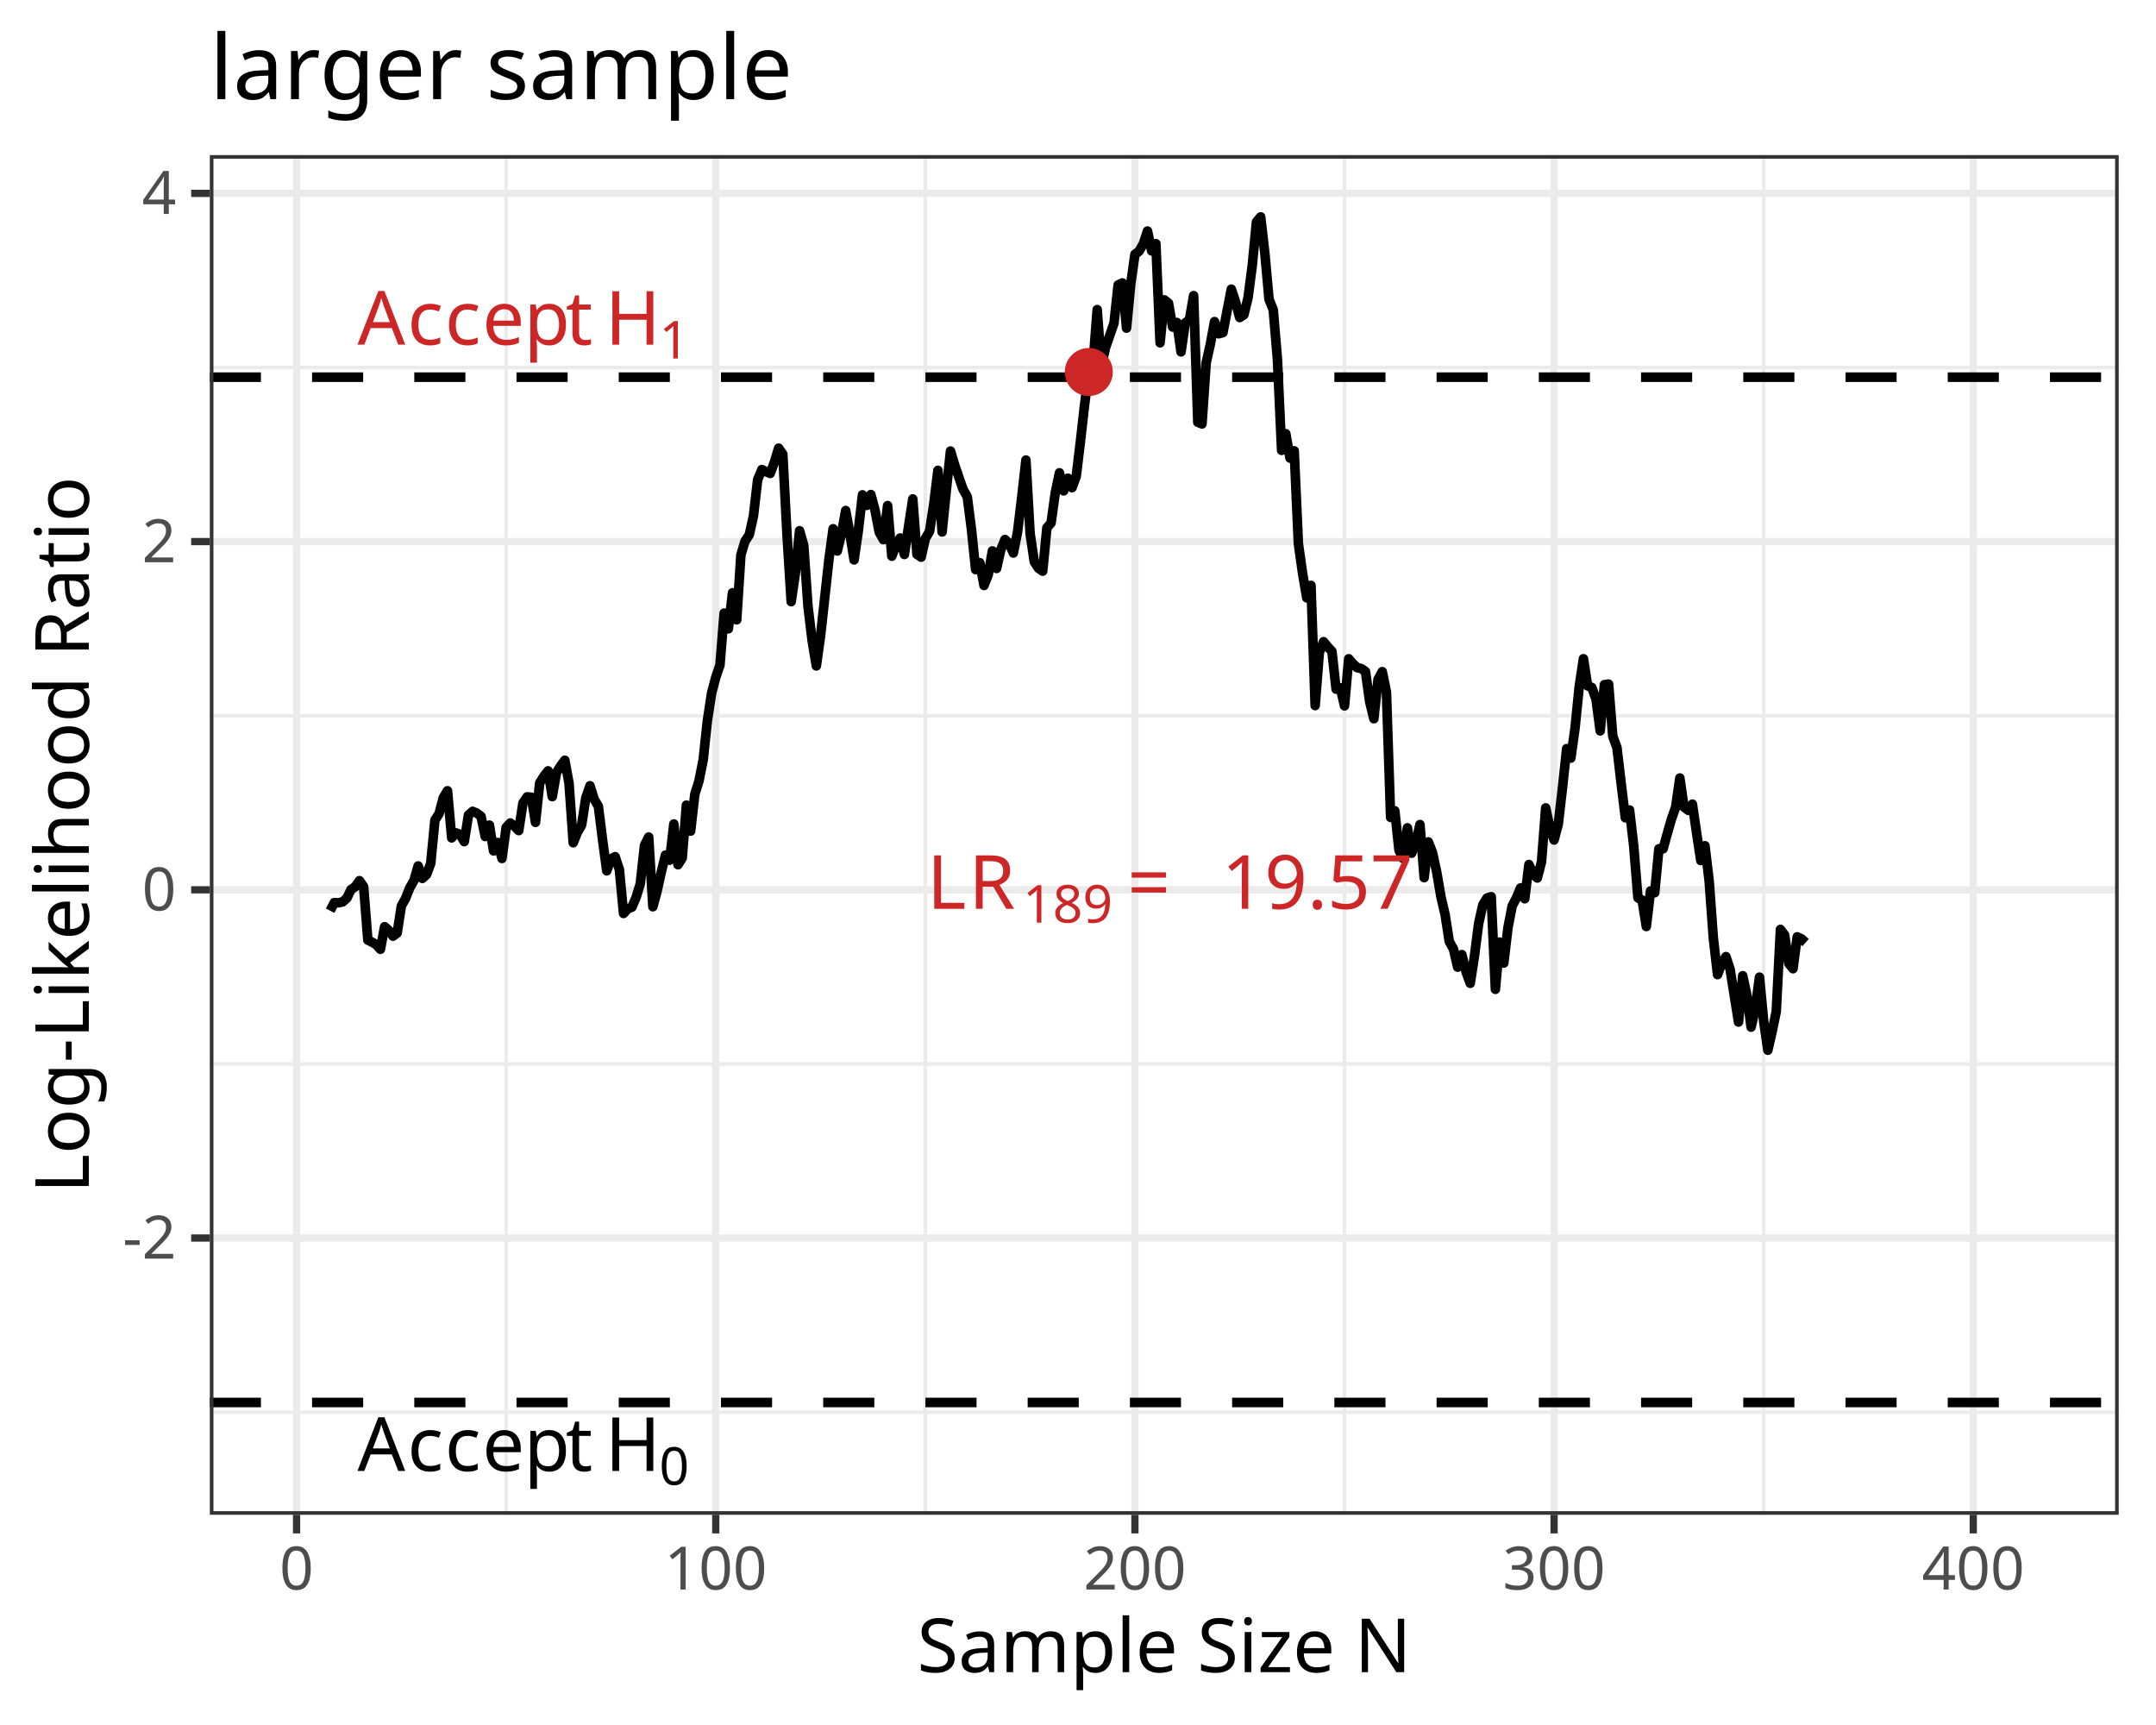
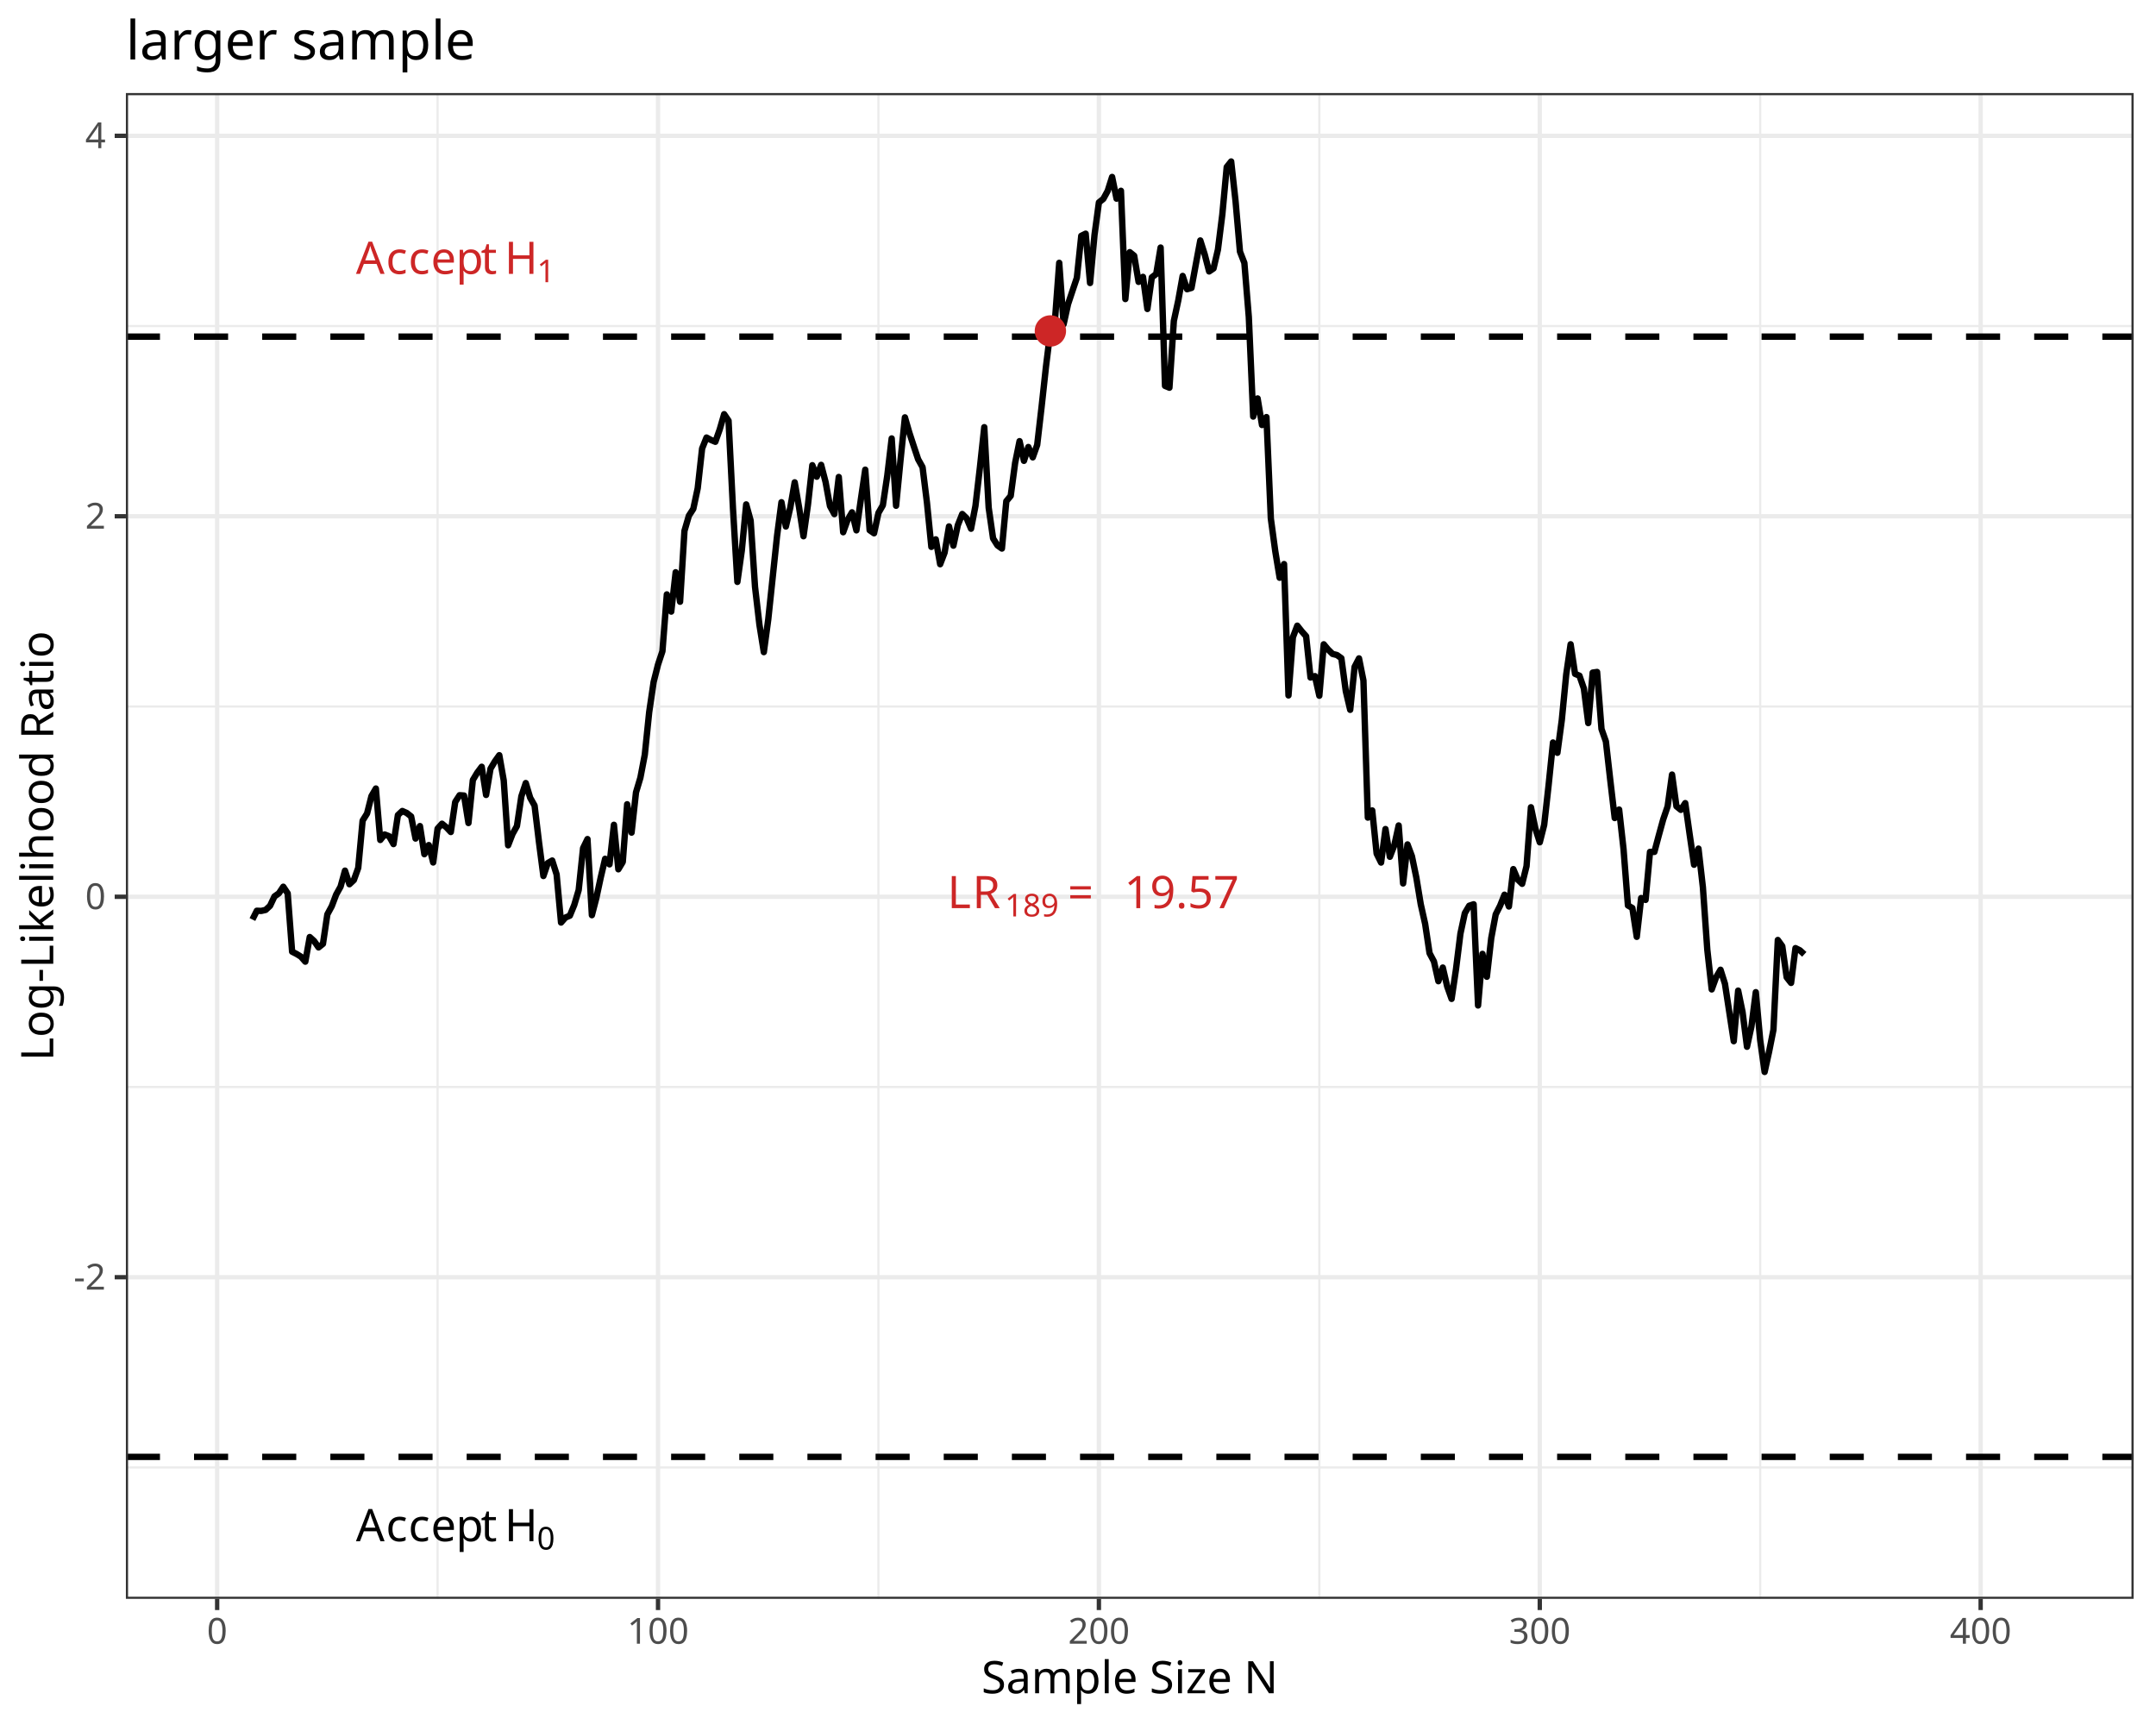
<svg xmlns="http://www.w3.org/2000/svg" class="svglite" data-engine-version="2.0" width="720.00pt" height="576.00pt" viewBox="0 0 720.00 576.00">
  <defs>
    <style type="text/css">
    .svglite line, .svglite polyline, .svglite polygon, .svglite path, .svglite rect, .svglite circle {
      fill: none;
      stroke: #000000;
      stroke-linecap: round;
      stroke-linejoin: round;
      stroke-miterlimit: 10.00;
    }
  </style>
  </defs>
  <rect width="100%" height="100%" style="stroke: none; fill: #FFFFFF;" />
  <defs>
    <clipPath id="cpMC4wMHw3MjAuMDB8MC4wMHw1NzYuMDA=">
      <rect x="0.00" y="0.00" width="720.00" height="576.00" />
    </clipPath>
  </defs>
  <g clip-path="url(#cpMC4wMHw3MjAuMDB8MC4wMHw1NzYuMDA=)">
-     <rect x="0.00" y="0.00" width="720.00" height="576.00" style="stroke-width: 2.42; stroke: #FFFFFF; fill: #FFFFFF;" />
+     <rect x="-0" y="0.00" width="720.00" height="576.00" style="stroke-width: 1.45; stroke: #FFFFFF; fill: #FFFFFF;" />
  </g>
  <defs>
-     <clipPath id="cpNzAuMDd8NzA3LjU1fDUxLjc4fDUwNS44MA==">
-       <rect x="70.07" y="51.78" width="637.48" height="454.02" />
+     <clipPath id="cpNDIuMDR8NzEyLjUzfDMxLjA3fDUzMy44OA==">
+       <rect x="42.04" y="31.07" width="670.49" height="502.81" />
    </clipPath>
  </defs>
-   <g clip-path="url(#cpNzAuMDd8NzA3LjU1fDUxLjc4fDUwNS44MA==)">
-     <rect x="70.07" y="51.78" width="637.48" height="454.02" style="stroke-width: 2.42; stroke: none; fill: #FFFFFF;" />
-     <polyline points="70.07,471.54 707.55,471.54 " style="stroke-width: 1.21; stroke: #EBEBEB; stroke-linecap: butt;" />
-     <polyline points="70.07,355.26 707.55,355.26 " style="stroke-width: 1.21; stroke: #EBEBEB; stroke-linecap: butt;" />
-     <polyline points="70.07,238.99 707.55,238.99 " style="stroke-width: 1.21; stroke: #EBEBEB; stroke-linecap: butt;" />
-     <polyline points="70.07,122.71 707.55,122.71 " style="stroke-width: 1.21; stroke: #EBEBEB; stroke-linecap: butt;" />
-     <polyline points="169.03,505.80 169.03,51.78 " style="stroke-width: 1.21; stroke: #EBEBEB; stroke-linecap: butt;" />
-     <polyline points="309.02,505.80 309.02,51.78 " style="stroke-width: 1.21; stroke: #EBEBEB; stroke-linecap: butt;" />
-     <polyline points="449.00,505.80 449.00,51.78 " style="stroke-width: 1.21; stroke: #EBEBEB; stroke-linecap: butt;" />
-     <polyline points="588.98,505.80 588.98,51.78 " style="stroke-width: 1.21; stroke: #EBEBEB; stroke-linecap: butt;" />
-     <polyline points="70.07,413.40 707.55,413.40 " style="stroke-width: 2.42; stroke: #EBEBEB; stroke-linecap: butt;" />
-     <polyline points="70.07,297.12 707.55,297.12 " style="stroke-width: 2.42; stroke: #EBEBEB; stroke-linecap: butt;" />
-     <polyline points="70.07,180.85 707.55,180.85 " style="stroke-width: 2.42; stroke: #EBEBEB; stroke-linecap: butt;" />
-     <polyline points="70.07,64.57 707.55,64.57 " style="stroke-width: 2.42; stroke: #EBEBEB; stroke-linecap: butt;" />
-     <polyline points="99.04,505.80 99.04,51.78 " style="stroke-width: 2.42; stroke: #EBEBEB; stroke-linecap: butt;" />
-     <polyline points="239.03,505.80 239.03,51.78 " style="stroke-width: 2.42; stroke: #EBEBEB; stroke-linecap: butt;" />
-     <polyline points="379.01,505.80 379.01,51.78 " style="stroke-width: 2.42; stroke: #EBEBEB; stroke-linecap: butt;" />
-     <polyline points="518.99,505.80 518.99,51.78 " style="stroke-width: 2.42; stroke: #EBEBEB; stroke-linecap: butt;" />
-     <polyline points="658.97,505.80 658.97,51.78 " style="stroke-width: 2.42; stroke: #EBEBEB; stroke-linecap: butt;" />
-     <polyline points="110.24,304.09 111.64,301.40 113.04,301.46 114.44,301.14 115.84,299.90 117.24,297.02 118.64,296.08 120.04,294.06 121.44,296.08 122.84,313.91 124.24,314.60 125.64,315.43 127.04,316.97 128.44,309.44 129.84,310.66 131.24,312.60 132.64,311.53 134.04,302.50 135.44,300.00 136.84,296.45 138.24,294.03 139.64,289.15 141.04,293.31 142.44,292.04 143.84,288.30 145.24,273.85 146.64,271.68 148.04,266.36 149.44,264.05 150.84,279.78 152.24,278.09 153.64,278.62 155.04,281.03 156.44,272.17 157.84,270.92 159.24,271.52 160.64,272.59 162.04,279.33 163.44,275.52 164.83,284.12 166.23,281.33 167.63,286.65 169.03,276.30 170.43,274.80 171.83,275.92 173.23,277.34 174.63,268.16 176.03,266.09 177.43,266.19 178.83,274.60 180.23,261.45 181.63,259.21 183.03,257.40 184.43,266.01 185.83,258.00 187.23,255.75 188.63,253.86 190.03,261.57 191.43,281.40 192.83,277.93 194.23,275.52 195.63,266.43 197.03,262.37 198.43,266.87 199.83,269.25 201.23,280.48 202.63,290.78 204.03,286.82 205.43,286.05 206.83,290.30 208.23,305.01 209.63,303.48 211.03,302.92 212.43,299.65 213.83,295.08 215.23,282.27 216.63,279.50 218.03,302.76 219.43,297.54 220.83,291.25 222.23,285.52 223.63,287.23 225.03,275.14 226.43,288.74 227.83,286.50 229.23,268.85 230.63,277.52 232.03,265.24 233.43,260.74 234.83,253.71 236.23,240.68 237.63,231.48 239.03,226.17 240.43,222.09 241.83,204.73 243.23,209.97 244.62,197.95 246.02,206.97 247.42,185.30 248.82,180.68 250.22,178.58 251.62,172.29 253.02,160.15 254.42,156.79 255.82,157.51 257.22,158.08 258.62,154.29 260.02,149.65 261.42,151.64 262.82,178.49 264.22,200.90 265.62,191.32 267.02,177.22 268.42,182.15 269.82,202.42 271.22,213.97 272.62,222.36 274.02,212.36 275.42,199.58 276.82,186.83 278.22,176.56 279.62,183.97 281.02,178.19 282.42,170.48 283.82,178.18 285.22,186.95 286.62,177.35 288.02,165.24 289.42,168.75 290.82,165.14 292.22,170.37 293.62,177.73 295.02,180.19 296.42,168.83 297.82,185.72 299.22,181.95 300.62,179.64 302.02,185.14 303.42,175.79 304.82,166.60 306.22,185.10 307.62,186.04 309.02,179.82 310.42,177.48 311.82,168.41 313.22,157.06 314.62,177.63 316.02,163.74 317.42,150.61 318.82,155.28 320.22,159.39 321.62,163.42 323.02,165.85 324.41,176.69 325.81,190.20 327.21,187.90 328.61,195.50 330.01,191.96 331.41,183.95 332.81,189.82 334.21,183.57 335.61,180.15 337.01,181.47 338.41,184.65 339.81,177.69 341.21,166.04 342.61,153.62 344.01,178.23 345.41,187.61 346.81,189.75 348.21,190.71 349.61,176.24 351.01,174.60 352.41,164.55 353.81,157.89 355.21,163.90 356.61,159.68 358.01,162.84 359.41,159.03 360.81,147.40 362.21,135.07 363.61,124.21 365.01,121.61 366.41,103.39 367.81,122.15 369.21,116.04 370.61,111.99 372.01,107.96 373.41,95.14 374.81,94.48 376.21,109.56 377.61,94.88 379.01,84.94 380.41,83.86 381.81,81.39 383.21,77.15 384.61,83.78 386.01,81.37 387.41,114.46 388.81,100.13 390.21,101.21 391.61,109.21 393.01,107.68 394.41,117.49 395.81,107.82 397.21,106.80 398.61,98.72 400.01,140.99 401.41,141.56 402.81,121.13 404.20,114.91 405.60,107.39 407.00,111.45 408.40,111.06 409.80,103.74 411.20,96.55 412.60,100.80 414.00,106.02 415.40,105.11 416.80,99.35 418.20,88.58 419.60,74.11 421.00,72.42 422.40,84.60 423.80,99.97 425.20,103.42 426.60,119.92 428.00,150.38 429.40,144.83 430.80,152.96 432.20,150.53 433.60,181.54 435.00,191.48 436.40,199.63 437.80,195.46 439.20,235.60 440.60,217.83 442.00,214.28 443.40,215.99 444.80,217.51 446.20,230.12 447.60,229.69 449.00,235.69 450.40,219.97 451.80,221.59 453.20,222.91 454.60,223.25 456.00,224.22 457.40,234.30 458.80,239.99 460.20,226.87 461.60,224.27 463.00,231.03 464.40,272.94 465.80,270.75 467.20,283.93 468.60,286.68 470.00,276.43 471.40,284.90 472.80,281.42 474.20,275.33 475.60,293.06 477.00,281.13 478.40,284.73 479.80,291.24 481.20,299.43 482.60,305.43 483.99,314.37 485.39,316.90 486.79,322.94 488.19,318.76 489.59,324.53 490.99,328.34 492.39,319.30 493.79,308.41 495.19,302.14 496.59,299.87 497.99,299.42 499.39,330.35 500.79,314.58 502.19,321.58 503.59,309.74 504.99,302.53 506.39,299.86 507.79,296.49 509.19,300.10 510.59,288.68 511.99,291.88 513.39,293.17 514.79,287.77 516.19,269.77 517.59,276.30 518.99,280.48 520.39,275.18 521.79,263.09 523.19,249.98 524.59,253.13 525.99,243.09 527.39,229.21 528.79,219.96 530.19,229.00 531.59,229.57 532.99,233.46 534.39,244.05 535.79,228.62 537.19,228.43 538.59,245.85 539.99,249.67 541.39,261.63 542.79,273.07 544.19,270.47 545.59,282.55 546.99,299.78 548.39,300.57 549.79,309.37 551.19,297.52 552.59,298.09 553.99,283.42 555.39,283.42 556.79,278.37 558.19,273.48 559.59,269.51 560.99,259.79 562.38,269.49 563.78,270.57 565.18,268.51 566.58,278.11 567.98,287.35 569.38,282.41 570.78,294.21 572.18,313.35 573.58,325.44 574.98,321.73 576.38,319.43 577.78,323.71 579.18,332.49 580.58,341.27 581.98,325.81 583.38,332.35 584.78,342.97 586.18,336.85 587.58,326.28 588.98,340.96 590.38,350.67 591.78,344.57 593.18,337.79 594.58,310.34 595.98,312.23 597.38,321.74 598.78,323.46 600.18,312.83 601.58,313.49 602.98,314.73 " style="stroke-width: 3.20; stroke-linecap: butt;" />
-     <line x1="70.07" y1="125.94" x2="707.55" y2="125.94" style="stroke-width: 3.20; stroke-dasharray: 17.07,17.07; stroke-linecap: butt;" />
-     <line x1="70.07" y1="468.31" x2="707.55" y2="468.31" style="stroke-width: 3.20; stroke-dasharray: 17.07,17.07; stroke-linecap: butt;" />
-     <circle cx="363.61" cy="124.21" r="7.21" style="stroke-width: 1.61; stroke: #CD2626; fill: #CD2626;" />
-     <text x="309.58" y="303.46" style="font-size: 25.00px; fill: #CD2626; font-family: sans;" textLength="13.90px" lengthAdjust="spacingAndGlyphs">L</text>
-     <text x="323.49" y="303.46" style="font-size: 25.00px; fill: #CD2626; font-family: sans;" textLength="18.06px" lengthAdjust="spacingAndGlyphs">R</text>
-     <text x="341.55" y="308.08" style="font-size: 17.50px; fill: #CD2626; font-family: sans;" textLength="29.20px" lengthAdjust="spacingAndGlyphs">189</text>
-     <text x="376.53" y="303.46" style="font-size: 25.00px; fill: #CD2626; font-family: sans;" textLength="19.41px" lengthAdjust="spacingAndGlyphs">=</text>
-     <text x="401.73" y="303.46" style="font-size: 25.00px; fill: #CD2626; font-family: sans;" textLength="6.25px" lengthAdjust="spacingAndGlyphs"> </text>
-     <text x="407.99" y="303.46" style="font-size: 25.00px; fill: #CD2626; font-family: sans;" textLength="62.56px" lengthAdjust="spacingAndGlyphs">19.57</text>
-     <text x="119.38" y="115.09" style="font-size: 25.00px; fill: #CD2626; font-family: sans;" textLength="16.68px" lengthAdjust="spacingAndGlyphs">A</text>
-     <text x="136.06" y="115.09" style="font-size: 25.00px; fill: #CD2626; font-family: sans;" textLength="12.51px" lengthAdjust="spacingAndGlyphs">c</text>
-     <text x="148.57" y="115.09" style="font-size: 25.00px; fill: #CD2626; font-family: sans;" textLength="12.51px" lengthAdjust="spacingAndGlyphs">c</text>
-     <text x="161.08" y="115.09" style="font-size: 25.00px; fill: #CD2626; font-family: sans;" textLength="13.90px" lengthAdjust="spacingAndGlyphs">e</text>
-     <text x="174.99" y="115.09" style="font-size: 25.00px; fill: #CD2626; font-family: sans;" textLength="13.90px" lengthAdjust="spacingAndGlyphs">p</text>
-     <text x="188.89" y="115.09" style="font-size: 25.00px; fill: #CD2626; font-family: sans;" textLength="6.94px" lengthAdjust="spacingAndGlyphs">t</text>
-     <text x="195.84" y="115.09" style="font-size: 25.00px; fill: #CD2626; font-family: sans;" textLength="6.25px" lengthAdjust="spacingAndGlyphs"> </text>
-     <text x="202.09" y="115.09" style="font-size: 25.00px; fill: #CD2626; font-family: sans;" textLength="18.06px" lengthAdjust="spacingAndGlyphs">H</text>
-     <text x="220.15" y="119.72" style="font-size: 17.50px; fill: #CD2626; font-family: sans;" textLength="9.73px" lengthAdjust="spacingAndGlyphs">1</text>
-     <text x="119.38" y="491.17" style="font-size: 25.00px; font-family: sans;" textLength="16.68px" lengthAdjust="spacingAndGlyphs">A</text>
-     <text x="136.06" y="491.17" style="font-size: 25.00px; font-family: sans;" textLength="12.51px" lengthAdjust="spacingAndGlyphs">c</text>
-     <text x="148.57" y="491.17" style="font-size: 25.00px; font-family: sans;" textLength="12.51px" lengthAdjust="spacingAndGlyphs">c</text>
-     <text x="161.08" y="491.17" style="font-size: 25.00px; font-family: sans;" textLength="13.90px" lengthAdjust="spacingAndGlyphs">e</text>
-     <text x="174.99" y="491.17" style="font-size: 25.00px; font-family: sans;" textLength="13.90px" lengthAdjust="spacingAndGlyphs">p</text>
-     <text x="188.89" y="491.17" style="font-size: 25.00px; font-family: sans;" textLength="6.94px" lengthAdjust="spacingAndGlyphs">t</text>
-     <text x="195.84" y="491.17" style="font-size: 25.00px; font-family: sans;" textLength="6.25px" lengthAdjust="spacingAndGlyphs"> </text>
-     <text x="202.09" y="491.17" style="font-size: 25.00px; font-family: sans;" textLength="18.06px" lengthAdjust="spacingAndGlyphs">H</text>
-     <text x="220.15" y="495.80" style="font-size: 17.50px; font-family: sans;" textLength="9.73px" lengthAdjust="spacingAndGlyphs">0</text>
-     <rect x="70.07" y="51.78" width="637.48" height="454.02" style="stroke-width: 2.42; stroke: #333333;" />
+   <g clip-path="url(#cpNDIuMDR8NzEyLjUzfDMxLjA3fDUzMy44OA==)">
+     <rect x="42.04" y="31.07" width="670.49" height="502.81" style="stroke-width: 1.45; stroke: none; fill: #FFFFFF;" />
+     <polyline points="42.04,490.00 712.53,490.00 " style="stroke-width: 0.73; stroke: #EBEBEB; stroke-linecap: butt;" />
+     <polyline points="42.04,362.96 712.53,362.96 " style="stroke-width: 0.73; stroke: #EBEBEB; stroke-linecap: butt;" />
+     <polyline points="42.04,235.91 712.53,235.91 " style="stroke-width: 0.73; stroke: #EBEBEB; stroke-linecap: butt;" />
+     <polyline points="42.04,108.87 712.53,108.87 " style="stroke-width: 0.73; stroke: #EBEBEB; stroke-linecap: butt;" />
+     <polyline points="146.13,533.88 146.13,31.07 " style="stroke-width: 0.73; stroke: #EBEBEB; stroke-linecap: butt;" />
+     <polyline points="293.36,533.88 293.36,31.07 " style="stroke-width: 0.73; stroke: #EBEBEB; stroke-linecap: butt;" />
+     <polyline points="440.59,533.88 440.59,31.07 " style="stroke-width: 0.73; stroke: #EBEBEB; stroke-linecap: butt;" />
+     <polyline points="587.82,533.88 587.82,31.07 " style="stroke-width: 0.73; stroke: #EBEBEB; stroke-linecap: butt;" />
+     <polyline points="42.04,426.48 712.53,426.48 " style="stroke-width: 1.45; stroke: #EBEBEB; stroke-linecap: butt;" />
+     <polyline points="42.04,299.44 712.53,299.44 " style="stroke-width: 1.45; stroke: #EBEBEB; stroke-linecap: butt;" />
+     <polyline points="42.04,172.39 712.53,172.39 " style="stroke-width: 1.45; stroke: #EBEBEB; stroke-linecap: butt;" />
+     <polyline points="42.04,45.35 712.53,45.35 " style="stroke-width: 1.45; stroke: #EBEBEB; stroke-linecap: butt;" />
+     <polyline points="72.52,533.88 72.52,31.07 " style="stroke-width: 1.45; stroke: #EBEBEB; stroke-linecap: butt;" />
+     <polyline points="219.75,533.88 219.75,31.07 " style="stroke-width: 1.45; stroke: #EBEBEB; stroke-linecap: butt;" />
+     <polyline points="366.98,533.88 366.98,31.07 " style="stroke-width: 1.45; stroke: #EBEBEB; stroke-linecap: butt;" />
+     <polyline points="514.21,533.88 514.21,31.07 " style="stroke-width: 1.45; stroke: #EBEBEB; stroke-linecap: butt;" />
+     <polyline points="661.44,533.88 661.44,31.07 " style="stroke-width: 1.45; stroke: #EBEBEB; stroke-linecap: butt;" />
+     <polyline points="84.30,307.04 85.77,304.11 87.24,304.17 88.71,303.83 90.18,302.47 91.66,299.33 93.13,298.29 94.60,296.09 96.07,298.30 97.55,317.78 99.02,318.53 100.49,319.43 101.96,321.11 103.44,312.89 104.91,314.23 106.38,316.35 107.85,315.17 109.32,305.32 110.80,302.58 112.27,298.70 113.74,296.05 115.21,290.72 116.69,295.26 118.16,293.88 119.63,289.80 121.10,274.01 122.58,271.64 124.05,265.82 125.52,263.30 126.99,280.48 128.46,278.65 129.94,279.22 131.41,281.85 132.88,272.17 134.35,270.80 135.83,271.46 137.30,272.63 138.77,280.00 140.24,275.84 141.72,285.23 143.19,282.18 144.66,287.99 146.13,276.69 147.60,275.05 149.08,276.26 150.55,277.82 152.02,267.79 153.49,265.53 154.97,265.64 156.44,274.82 157.91,260.46 159.38,258.01 160.86,256.03 162.33,265.44 163.80,256.69 165.27,254.23 166.74,252.17 168.22,260.59 169.69,282.26 171.16,278.47 172.63,275.84 174.11,265.90 175.58,261.47 177.05,266.38 178.52,268.98 180.00,281.26 181.47,292.51 182.94,288.18 184.41,287.34 185.88,291.99 187.36,308.05 188.83,306.38 190.30,305.76 191.77,302.20 193.25,297.20 194.72,283.20 196.19,280.18 197.66,305.59 199.14,299.89 200.61,293.02 202.08,286.76 203.55,288.62 205.02,275.41 206.50,290.27 207.97,287.83 209.44,268.55 210.91,278.02 212.39,264.60 213.86,259.68 215.33,252.00 216.80,237.77 218.28,227.72 219.75,221.91 221.22,217.45 222.69,198.48 224.16,204.22 225.64,191.08 227.11,200.93 228.58,177.26 230.05,172.21 231.53,169.92 233.00,163.04 234.47,149.78 235.94,146.10 237.42,146.90 238.89,147.52 240.36,143.37 241.83,138.30 243.30,140.48 244.78,169.82 246.25,194.30 247.72,183.84 249.19,168.43 250.67,173.81 252.14,195.96 253.61,208.59 255.08,217.75 256.56,206.82 258.03,192.86 259.50,178.93 260.97,167.70 262.44,175.81 263.92,169.48 265.39,161.06 266.86,169.48 268.33,179.06 269.81,168.57 271.28,155.34 272.75,159.18 274.22,155.23 275.70,160.94 277.17,168.98 278.64,171.67 280.11,159.27 281.58,177.72 283.06,173.59 284.53,171.07 286.00,177.09 287.47,166.87 288.95,156.83 290.42,177.04 291.89,178.07 293.36,171.27 294.83,168.72 296.31,158.80 297.78,146.40 299.25,168.88 300.72,153.71 302.20,139.36 303.67,144.46 305.14,148.95 306.61,153.35 308.09,156.01 309.56,167.85 311.03,182.61 312.50,180.10 313.97,188.40 315.45,184.53 316.92,175.78 318.39,182.20 319.86,175.37 321.34,171.63 322.81,173.07 324.28,176.55 325.75,168.95 327.23,156.22 328.70,142.64 330.17,169.54 331.64,179.78 333.11,182.12 334.59,183.17 336.06,167.36 337.53,165.57 339.00,154.59 340.48,147.31 341.95,153.88 343.42,149.26 344.89,152.72 346.37,148.56 347.84,135.85 349.31,122.38 350.78,110.51 352.25,107.67 353.73,87.76 355.20,108.26 356.67,101.58 358.14,97.16 359.62,92.76 361.09,78.75 362.56,78.03 364.03,94.50 365.51,78.47 366.98,67.60 368.45,66.42 369.92,63.73 371.39,59.09 372.87,66.33 374.34,63.71 375.81,99.86 377.28,84.20 378.76,85.39 380.23,94.12 381.70,92.45 383.17,103.17 384.65,92.61 386.12,91.49 387.59,82.66 389.06,128.85 390.53,129.46 392.01,107.15 393.48,100.35 394.95,92.14 396.42,96.57 397.90,96.14 399.37,88.14 400.84,80.29 402.31,84.94 403.79,90.64 405.26,89.64 406.73,83.35 408.20,71.59 409.67,55.77 411.15,53.92 412.62,67.23 414.09,84.02 415.56,87.80 417.04,105.83 418.51,139.10 419.98,133.04 421.45,141.92 422.93,139.27 424.40,173.15 425.87,184.01 427.34,192.92 428.81,188.35 430.29,232.21 431.76,212.80 433.23,208.92 434.70,210.79 436.18,212.45 437.65,226.23 439.12,225.76 440.59,232.31 442.07,215.14 443.54,216.91 445.01,218.35 446.48,218.72 447.95,219.78 449.43,230.79 450.90,237.02 452.37,222.67 453.84,219.84 455.32,227.22 456.79,273.01 458.26,270.62 459.73,285.03 461.21,288.02 462.68,276.83 464.15,286.09 465.62,282.28 467.09,275.63 468.57,294.99 470.04,281.96 471.51,285.90 472.98,293.00 474.46,301.95 475.93,308.51 477.40,318.28 478.87,321.05 480.35,327.64 481.82,323.08 483.29,329.38 484.76,333.54 486.23,323.66 487.71,311.77 489.18,304.92 490.65,302.44 492.12,301.95 493.60,335.74 495.07,318.51 496.54,326.15 498.01,313.22 499.49,305.34 500.96,302.43 502.43,298.75 503.90,302.69 505.37,290.21 506.85,293.71 508.32,295.12 509.79,289.21 511.26,269.55 512.74,276.69 514.21,281.25 515.68,275.46 517.15,262.25 518.63,247.93 520.10,251.37 521.57,240.39 523.04,225.23 524.51,215.13 525.99,225.01 527.46,225.62 528.93,229.88 530.40,241.45 531.88,224.59 533.35,224.38 534.82,243.42 536.29,247.59 537.77,260.65 539.24,273.15 540.71,270.32 542.18,283.52 543.65,302.34 545.13,303.20 546.60,312.82 548.07,299.87 549.54,300.49 551.02,284.46 552.49,284.46 553.96,278.94 555.43,273.60 556.91,269.26 558.38,258.64 559.85,269.24 561.32,270.42 562.79,268.17 564.27,278.66 565.74,288.75 567.21,283.36 568.68,296.25 570.16,317.16 571.63,330.38 573.10,326.32 574.57,323.81 576.05,328.49 577.52,338.07 578.99,347.67 580.46,330.78 581.93,337.93 583.41,349.53 584.88,342.84 586.35,331.30 587.82,347.33 589.30,357.94 590.77,351.27 592.24,343.87 593.71,313.87 595.19,315.94 596.66,326.33 598.13,328.21 599.60,316.59 601.07,317.32 602.55,318.67 " style="stroke-width: 2.13; stroke-linecap: butt;" />
+     <line x1="42.04" y1="112.40" x2="712.53" y2="112.40" style="stroke-width: 2.13; stroke-dasharray: 11.38,11.38; stroke-linecap: butt;" />
+     <line x1="42.04" y1="486.47" x2="712.53" y2="486.47" style="stroke-width: 2.13; stroke-dasharray: 11.38,11.38; stroke-linecap: butt;" />
+     <circle cx="350.78" cy="110.51" r="4.75" style="stroke-width: 0.97; stroke: #CD2626; fill: #CD2626;" />
+     <text x="316.40" y="303.24" style="font-size: 15.00px; fill: #CD2626; font-family: sans;" textLength="8.34px" lengthAdjust="spacingAndGlyphs">L</text>
+     <text x="324.75" y="303.24" style="font-size: 15.00px; fill: #CD2626; font-family: sans;" textLength="10.84px" lengthAdjust="spacingAndGlyphs">R</text>
+     <text x="335.58" y="306.01" style="font-size: 10.50px; fill: #CD2626; font-family: sans;" textLength="17.52px" lengthAdjust="spacingAndGlyphs">189</text>
+     <text x="356.58" y="303.24" style="font-size: 15.00px; fill: #CD2626; font-family: sans;" textLength="11.65px" lengthAdjust="spacingAndGlyphs">=</text>
+     <text x="371.70" y="303.24" style="font-size: 15.00px; fill: #CD2626; font-family: sans;" textLength="3.75px" lengthAdjust="spacingAndGlyphs"> </text>
+     <text x="375.45" y="303.24" style="font-size: 15.00px; fill: #CD2626; font-family: sans;" textLength="37.54px" lengthAdjust="spacingAndGlyphs">19.57</text>
+     <text x="118.87" y="91.45" style="font-size: 15.00px; fill: #CD2626; font-family: sans;" textLength="10.01px" lengthAdjust="spacingAndGlyphs">A</text>
+     <text x="128.88" y="91.45" style="font-size: 15.00px; fill: #CD2626; font-family: sans;" textLength="7.51px" lengthAdjust="spacingAndGlyphs">c</text>
+     <text x="136.38" y="91.45" style="font-size: 15.00px; fill: #CD2626; font-family: sans;" textLength="7.51px" lengthAdjust="spacingAndGlyphs">c</text>
+     <text x="143.89" y="91.45" style="font-size: 15.00px; fill: #CD2626; font-family: sans;" textLength="8.34px" lengthAdjust="spacingAndGlyphs">e</text>
+     <text x="152.23" y="91.45" style="font-size: 15.00px; fill: #CD2626; font-family: sans;" textLength="8.34px" lengthAdjust="spacingAndGlyphs">p</text>
+     <text x="160.58" y="91.45" style="font-size: 15.00px; fill: #CD2626; font-family: sans;" textLength="4.17px" lengthAdjust="spacingAndGlyphs">t</text>
+     <text x="164.74" y="91.45" style="font-size: 15.00px; fill: #CD2626; font-family: sans;" textLength="3.75px" lengthAdjust="spacingAndGlyphs"> </text>
+     <text x="168.50" y="91.45" style="font-size: 15.00px; fill: #CD2626; font-family: sans;" textLength="10.84px" lengthAdjust="spacingAndGlyphs">H</text>
+     <text x="179.33" y="94.23" style="font-size: 10.50px; fill: #CD2626; font-family: sans;" textLength="5.84px" lengthAdjust="spacingAndGlyphs">1</text>
+     <text x="118.87" y="514.63" style="font-size: 15.00px; font-family: sans;" textLength="10.01px" lengthAdjust="spacingAndGlyphs">A</text>
+     <text x="128.88" y="514.63" style="font-size: 15.00px; font-family: sans;" textLength="7.51px" lengthAdjust="spacingAndGlyphs">c</text>
+     <text x="136.38" y="514.63" style="font-size: 15.00px; font-family: sans;" textLength="7.51px" lengthAdjust="spacingAndGlyphs">c</text>
+     <text x="143.89" y="514.63" style="font-size: 15.00px; font-family: sans;" textLength="8.34px" lengthAdjust="spacingAndGlyphs">e</text>
+     <text x="152.23" y="514.63" style="font-size: 15.00px; font-family: sans;" textLength="8.34px" lengthAdjust="spacingAndGlyphs">p</text>
+     <text x="160.58" y="514.63" style="font-size: 15.00px; font-family: sans;" textLength="4.17px" lengthAdjust="spacingAndGlyphs">t</text>
+     <text x="164.74" y="514.63" style="font-size: 15.00px; font-family: sans;" textLength="3.75px" lengthAdjust="spacingAndGlyphs"> </text>
+     <text x="168.50" y="514.63" style="font-size: 15.00px; font-family: sans;" textLength="10.84px" lengthAdjust="spacingAndGlyphs">H</text>
+     <text x="179.33" y="517.41" style="font-size: 10.50px; font-family: sans;" textLength="5.84px" lengthAdjust="spacingAndGlyphs">0</text>
+     <rect x="42.04" y="31.07" width="670.49" height="502.81" style="stroke-width: 1.45; stroke: #333333;" />
  </g>
  <g clip-path="url(#cpMC4wMHw3MjAuMDB8MC4wMHw1NzYuMDA=)">
-     <text x="58.86" y="420.28" text-anchor="end" style="font-size: 20.00px; fill: #4D4D4D; font-family: sans;" textLength="17.78px" lengthAdjust="spacingAndGlyphs">-2</text>
-     <text x="58.86" y="304.01" text-anchor="end" style="font-size: 20.00px; fill: #4D4D4D; font-family: sans;" textLength="11.12px" lengthAdjust="spacingAndGlyphs">0</text>
-     <text x="58.86" y="187.73" text-anchor="end" style="font-size: 20.00px; fill: #4D4D4D; font-family: sans;" textLength="11.12px" lengthAdjust="spacingAndGlyphs">2</text>
-     <text x="58.86" y="71.45" text-anchor="end" style="font-size: 20.00px; fill: #4D4D4D; font-family: sans;" textLength="11.12px" lengthAdjust="spacingAndGlyphs">4</text>
-     <polyline points="63.84,413.40 70.07,413.40 " style="stroke-width: 2.42; stroke: #333333; stroke-linecap: butt;" />
-     <polyline points="63.84,297.12 70.07,297.12 " style="stroke-width: 2.42; stroke: #333333; stroke-linecap: butt;" />
-     <polyline points="63.84,180.85 70.07,180.85 " style="stroke-width: 2.42; stroke: #333333; stroke-linecap: butt;" />
-     <polyline points="63.84,64.57 70.07,64.57 " style="stroke-width: 2.42; stroke: #333333; stroke-linecap: butt;" />
-     <polyline points="99.04,512.03 99.04,505.80 " style="stroke-width: 2.42; stroke: #333333; stroke-linecap: butt;" />
-     <polyline points="239.03,512.03 239.03,505.80 " style="stroke-width: 2.42; stroke: #333333; stroke-linecap: butt;" />
-     <polyline points="379.01,512.03 379.01,505.80 " style="stroke-width: 2.42; stroke: #333333; stroke-linecap: butt;" />
-     <polyline points="518.99,512.03 518.99,505.80 " style="stroke-width: 2.42; stroke: #333333; stroke-linecap: butt;" />
-     <polyline points="658.97,512.03 658.97,505.80 " style="stroke-width: 2.42; stroke: #333333; stroke-linecap: butt;" />
-     <text x="99.04" y="530.77" text-anchor="middle" style="font-size: 20.00px; fill: #4D4D4D; font-family: sans;" textLength="11.12px" lengthAdjust="spacingAndGlyphs">0</text>
-     <text x="239.03" y="530.77" text-anchor="middle" style="font-size: 20.00px; fill: #4D4D4D; font-family: sans;" textLength="33.37px" lengthAdjust="spacingAndGlyphs">100</text>
-     <text x="379.01" y="530.77" text-anchor="middle" style="font-size: 20.00px; fill: #4D4D4D; font-family: sans;" textLength="33.37px" lengthAdjust="spacingAndGlyphs">200</text>
-     <text x="518.99" y="530.77" text-anchor="middle" style="font-size: 20.00px; fill: #4D4D4D; font-family: sans;" textLength="33.37px" lengthAdjust="spacingAndGlyphs">300</text>
-     <text x="658.97" y="530.77" text-anchor="middle" style="font-size: 20.00px; fill: #4D4D4D; font-family: sans;" textLength="33.37px" lengthAdjust="spacingAndGlyphs">400</text>
-     <text x="388.81" y="558.36" text-anchor="middle" style="font-size: 25.00px; font-family: sans;" textLength="165.38px" lengthAdjust="spacingAndGlyphs">Sample Size N</text>
-     <text transform="translate(29.66,278.79) rotate(-90)" text-anchor="middle" style="font-size: 25.00px; font-family: sans;" textLength="227.94px" lengthAdjust="spacingAndGlyphs">Log-Likelihood Ratio</text>
-     <text x="70.07" y="33.10" style="font-size: 30.00px; font-family: sans;" textLength="181.76px" lengthAdjust="spacingAndGlyphs">larger sample</text>
+     <text x="35.32" y="430.61" text-anchor="end" style="font-size: 12.00px; fill: #4D4D4D; font-family: sans;" textLength="10.67px" lengthAdjust="spacingAndGlyphs">-2</text>
+     <text x="35.32" y="303.57" text-anchor="end" style="font-size: 12.00px; fill: #4D4D4D; font-family: sans;" textLength="6.67px" lengthAdjust="spacingAndGlyphs">0</text>
+     <text x="35.32" y="176.52" text-anchor="end" style="font-size: 12.00px; fill: #4D4D4D; font-family: sans;" textLength="6.67px" lengthAdjust="spacingAndGlyphs">2</text>
+     <text x="35.32" y="49.48" text-anchor="end" style="font-size: 12.00px; fill: #4D4D4D; font-family: sans;" textLength="6.67px" lengthAdjust="spacingAndGlyphs">4</text>
+     <polyline points="38.30,426.48 42.04,426.48 " style="stroke-width: 1.45; stroke: #333333; stroke-linecap: butt;" />
+     <polyline points="38.30,299.44 42.04,299.44 " style="stroke-width: 1.45; stroke: #333333; stroke-linecap: butt;" />
+     <polyline points="38.30,172.39 42.04,172.39 " style="stroke-width: 1.45; stroke: #333333; stroke-linecap: butt;" />
+     <polyline points="38.30,45.35 42.04,45.35 " style="stroke-width: 1.45; stroke: #333333; stroke-linecap: butt;" />
+     <polyline points="72.52,537.62 72.52,533.88 " style="stroke-width: 1.45; stroke: #333333; stroke-linecap: butt;" />
+     <polyline points="219.75,537.62 219.75,533.88 " style="stroke-width: 1.45; stroke: #333333; stroke-linecap: butt;" />
+     <polyline points="366.98,537.62 366.98,533.88 " style="stroke-width: 1.45; stroke: #333333; stroke-linecap: butt;" />
+     <polyline points="514.21,537.62 514.21,533.88 " style="stroke-width: 1.45; stroke: #333333; stroke-linecap: butt;" />
+     <polyline points="661.44,537.62 661.44,533.88 " style="stroke-width: 1.45; stroke: #333333; stroke-linecap: butt;" />
+     <text x="72.52" y="548.86" text-anchor="middle" style="font-size: 12.00px; fill: #4D4D4D; font-family: sans;" textLength="6.67px" lengthAdjust="spacingAndGlyphs">0</text>
+     <text x="219.75" y="548.86" text-anchor="middle" style="font-size: 12.00px; fill: #4D4D4D; font-family: sans;" textLength="20.02px" lengthAdjust="spacingAndGlyphs">100</text>
+     <text x="366.98" y="548.86" text-anchor="middle" style="font-size: 12.00px; fill: #4D4D4D; font-family: sans;" textLength="20.02px" lengthAdjust="spacingAndGlyphs">200</text>
+     <text x="514.21" y="548.86" text-anchor="middle" style="font-size: 12.00px; fill: #4D4D4D; font-family: sans;" textLength="20.02px" lengthAdjust="spacingAndGlyphs">300</text>
+     <text x="661.44" y="548.86" text-anchor="middle" style="font-size: 12.00px; fill: #4D4D4D; font-family: sans;" textLength="20.02px" lengthAdjust="spacingAndGlyphs">400</text>
+     <text x="377.28" y="565.41" text-anchor="middle" style="font-size: 15.00px; font-family: sans;" textLength="99.23px" lengthAdjust="spacingAndGlyphs">Sample Size N</text>
+     <text transform="translate(17.79,282.47) rotate(-90)" text-anchor="middle" style="font-size: 15.00px; font-family: sans;" textLength="136.76px" lengthAdjust="spacingAndGlyphs">Log-Likelihood Ratio</text>
+     <text x="42.04" y="19.86" style="font-size: 18.00px; font-family: sans;" textLength="109.06px" lengthAdjust="spacingAndGlyphs">larger sample</text>
  </g>
</svg>
